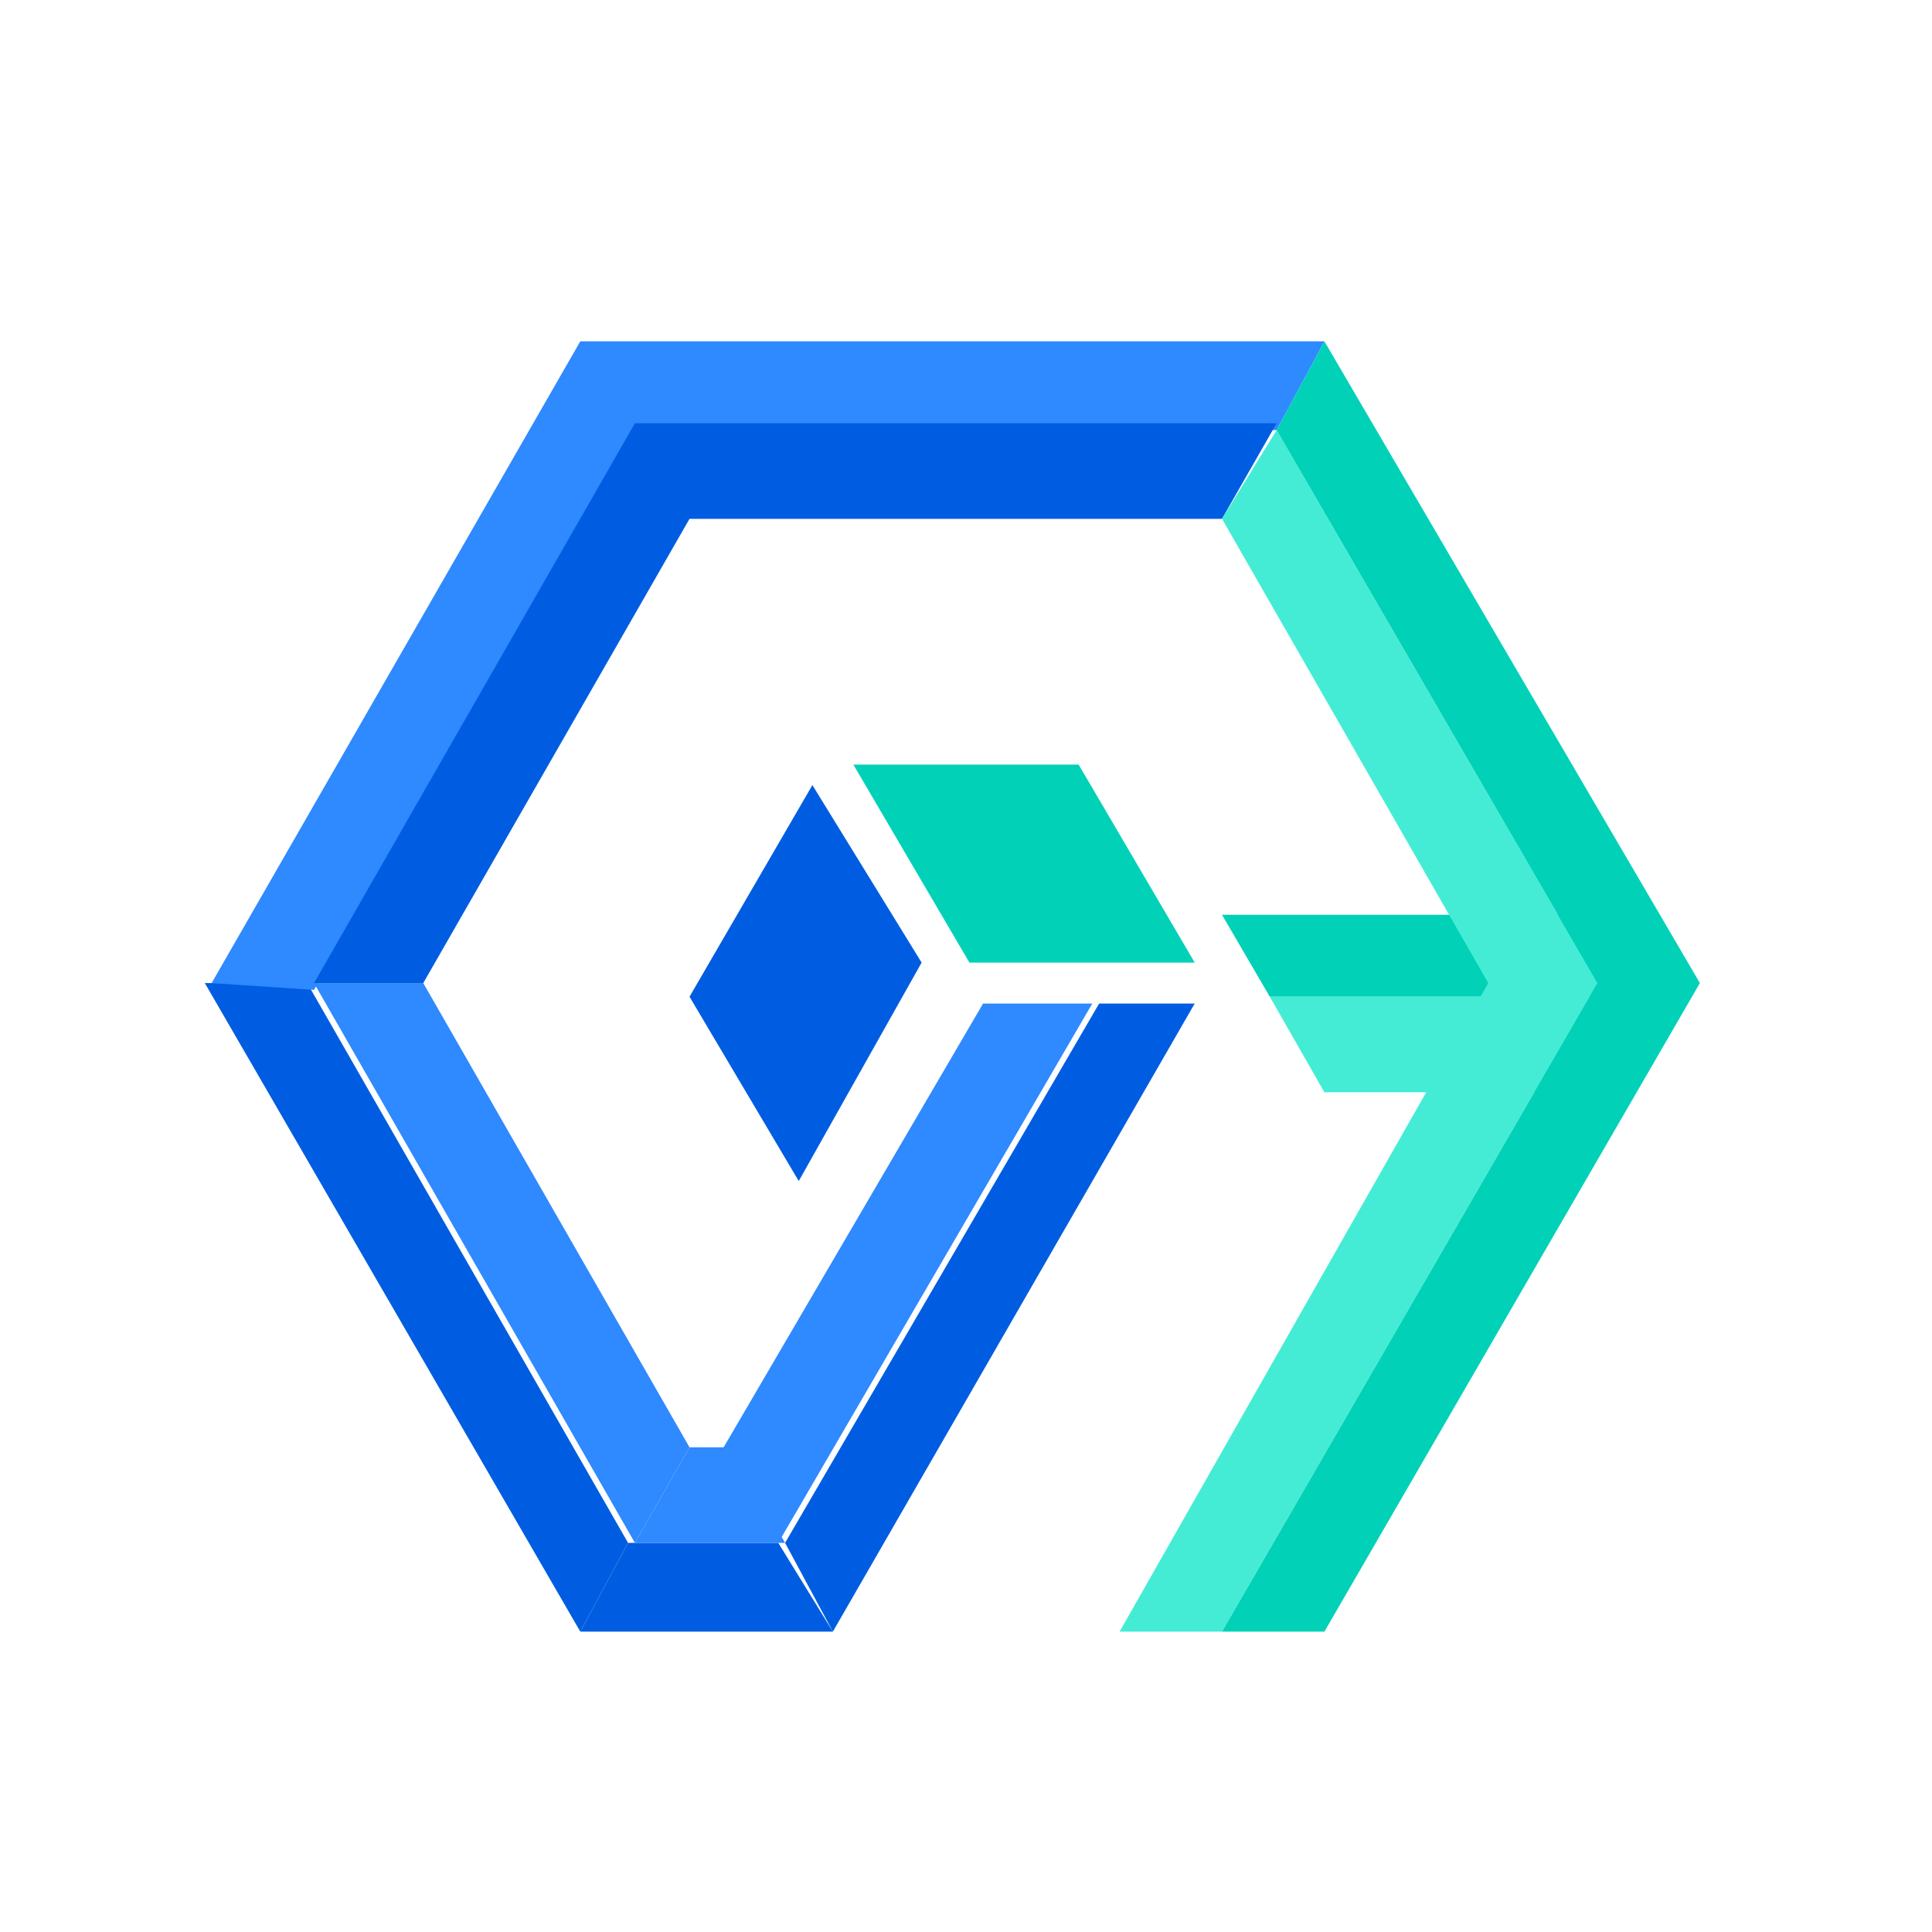
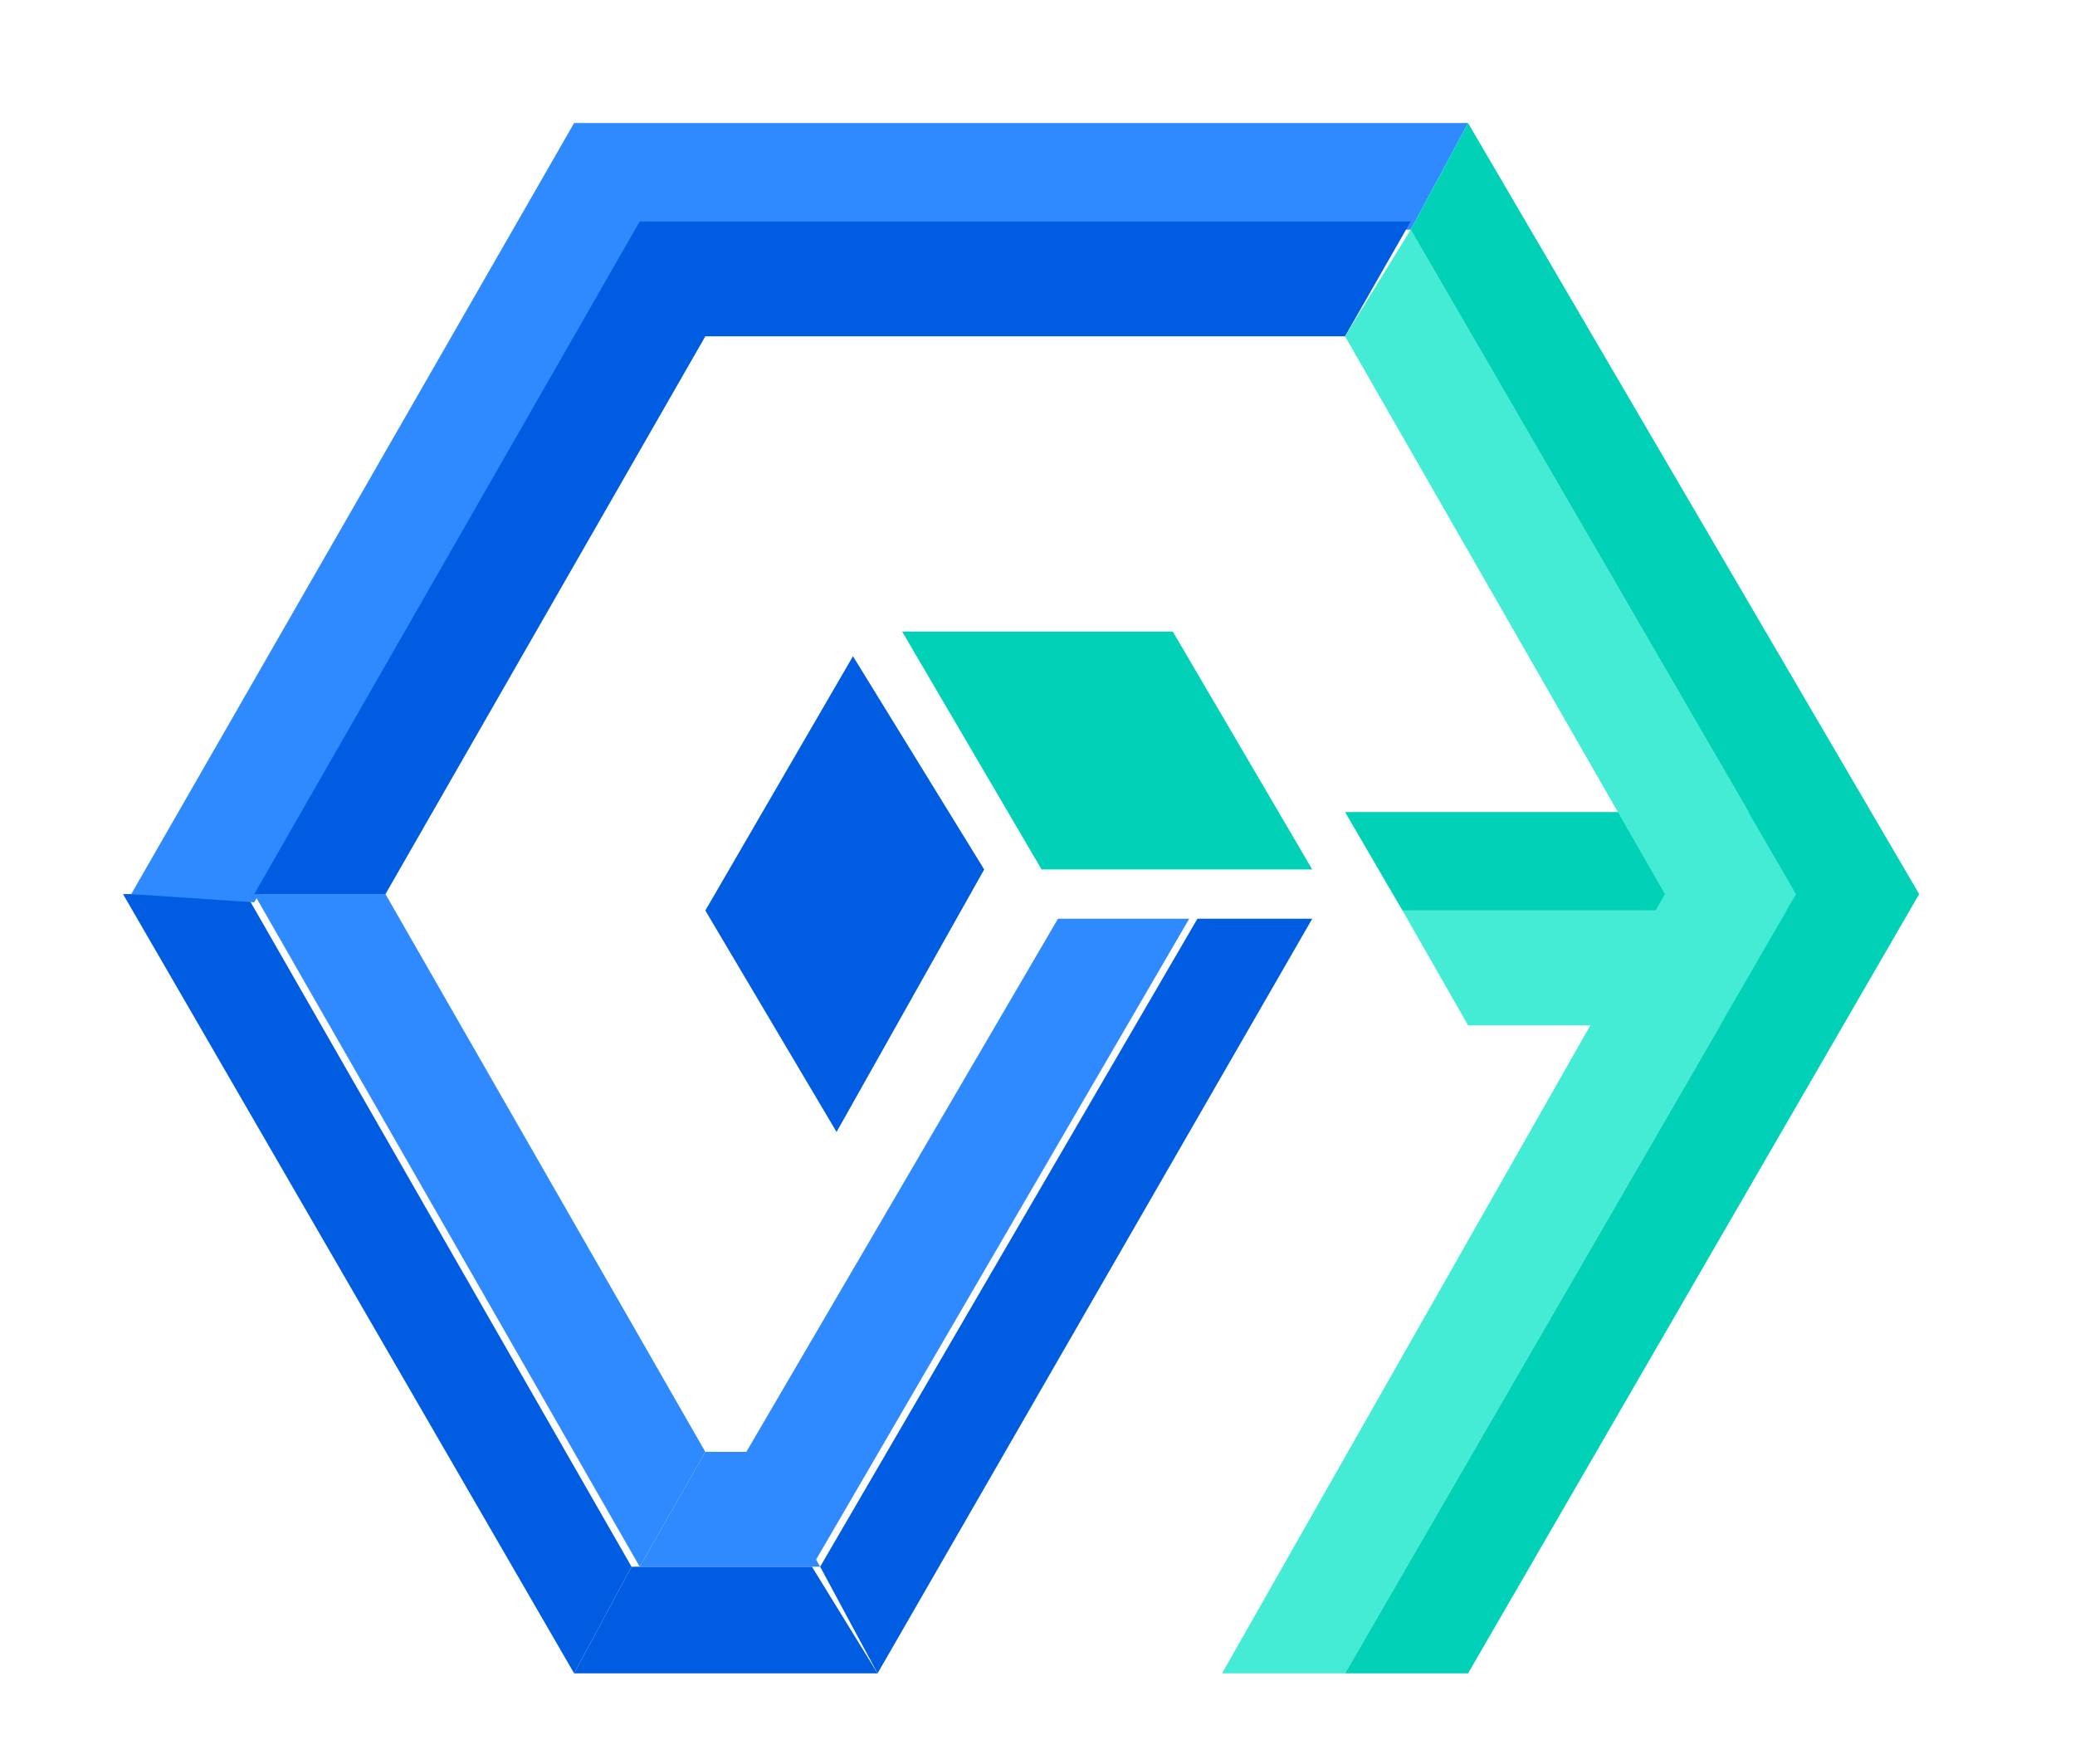
- <svg xmlns="http://www.w3.org/2000/svg" version="1.1" id="图层_1" x="0px" y="0px" viewBox="0 0 28.3 28.3" style="enable-background:new 0 0 28.3 28.3;" xml:space="preserve">
+ <svg xmlns="http://www.w3.org/2000/svg" version="1.1" id="图层_1" x="0px" y="0px" viewBox="1.5 3.5 25.3 21.5" xml:space="preserve">
  <style type="text/css">
	.st0{fill:#00D1B7;}
	.st1{fill:#44ECD6;}
	.st2{fill:#005DE1;}
	.st3{fill:#2F89FF;}
</style>
  <g>
    <polygon class="st0" points="24,13.4 17.9,13.4 18.6,14.6 23.3,14.6  " />
    <polygon class="st1" points="23.3,14.6 18.6,14.6 19.4,16 22.5,16  " />
    <polygon class="st0" points="14.2,14.1 12.5,11.2 15.8,11.2 17.5,14.1  " />
    <g>
      <path class="st2" d="M11.5,22.6l0.7,1.3 M8.5,23.9l-5.5-9.5l1.5,0l4.7,8.2" />
      <path class="st2" d="M12.2,23.9l-3.7,0l0.7-1.3l2.2,0" />
      <path class="st2" d="M17.5,14.7l-5.3,9.2l-0.7-1.3l4.6-7.9" />
    </g>
    <g>
      <g>
        <path class="st3" d="M13.2,21.2 M9.3,22.6l-4.7-8.2l1.6,0l3.9,6.8 M11.5,22.6" />
        <path class="st3" d="M11.5,22.6l-2.2,0l0.8-1.4l0.6,0" />
        <path class="st3" d="M16,14.7l-4.6,7.9l-0.8-1.4l3.8-6.5" />
      </g>
    </g>
    <path class="st3" d="M3.1,14.4L8.5,5l10.9,0l-0.7,1.3l-9.4,0l-4.7,8.2L3.1,14.4z" />
    <path class="st2" d="M4.6,14.4l4.7-8.2l9.4,0l-0.8,1.4l-7.8,0l-3.9,6.8" />
    <polygon class="st2" points="10.1,14.6 11.7,17.3 13.5,14.1 11.9,11.5  " />
    <path class="st2" d="M8.5,23.9" />
    <polygon class="st1" points="16.4,23.9 17.9,23.9 23.4,14.4 18.7,6.3 17.9,7.6 21.8,14.4  " />
    <polygon class="st0" points="17.9,23.9 19.4,23.9 24.9,14.4 19.4,5 18.7,6.3 23.4,14.4  " />
    <path class="st0" d="M14.5,14.7" />
    <path class="st0" d="M13.5,14.1" />
  </g>
</svg>
